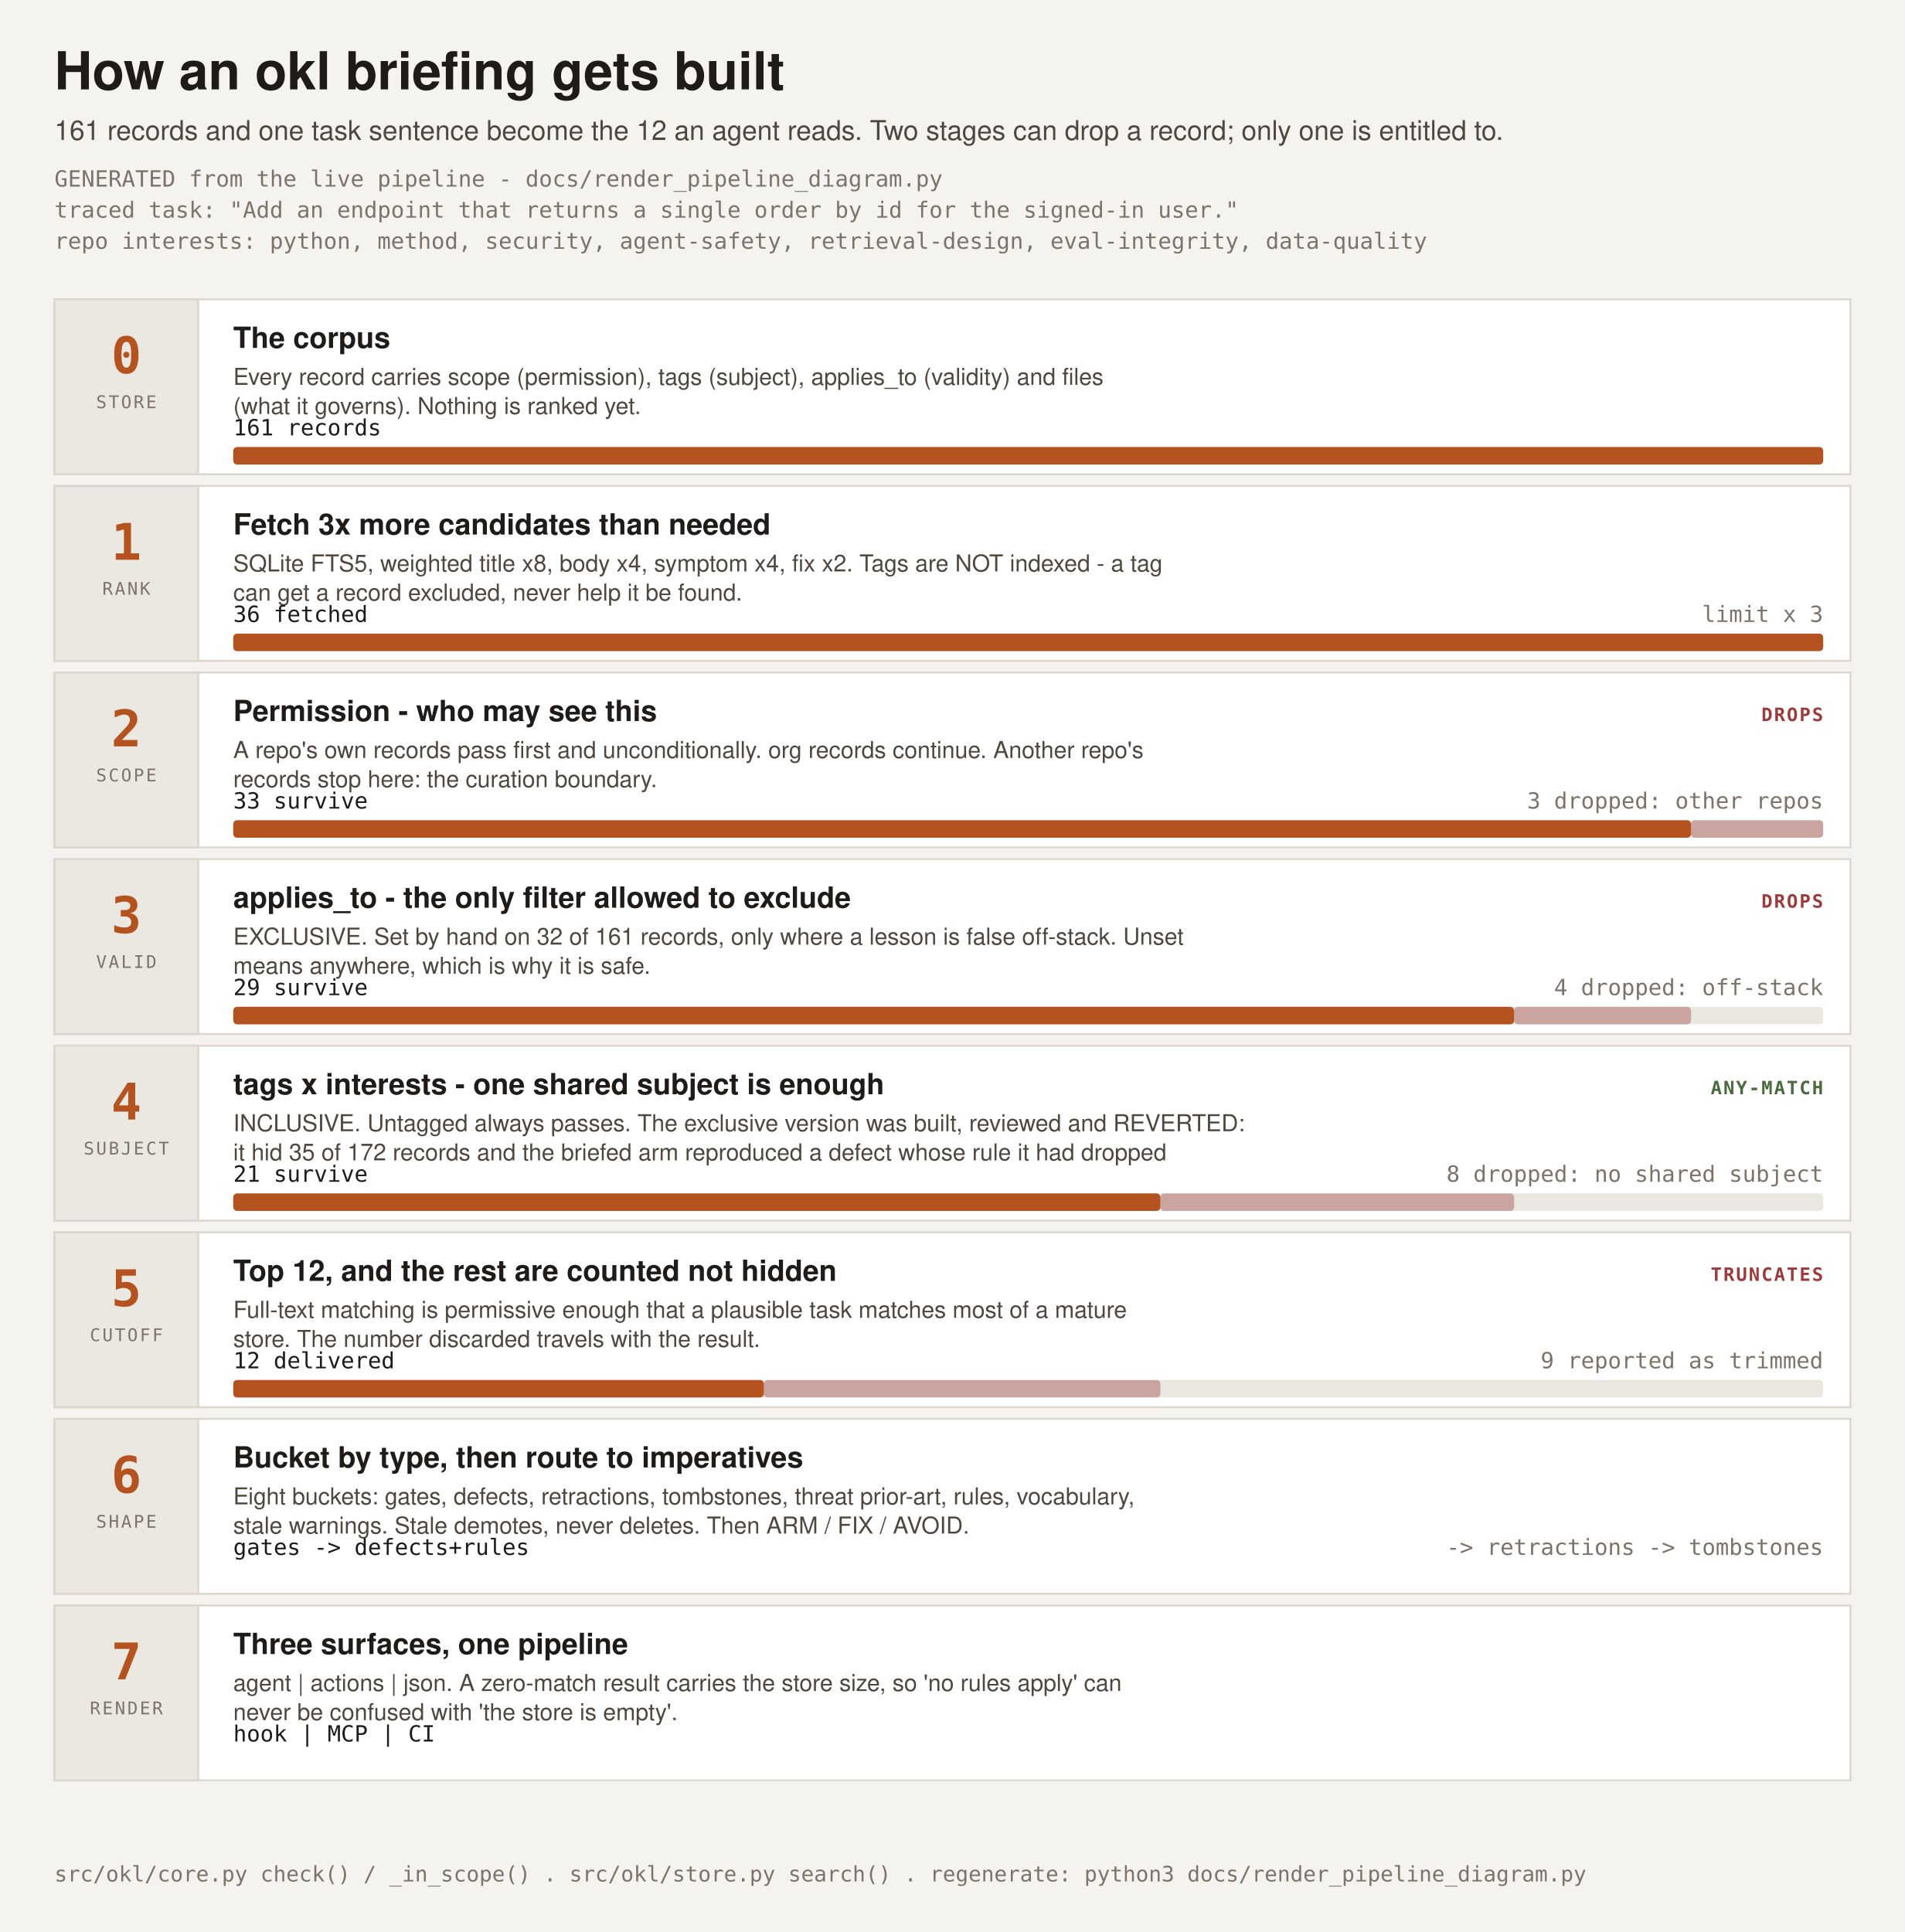
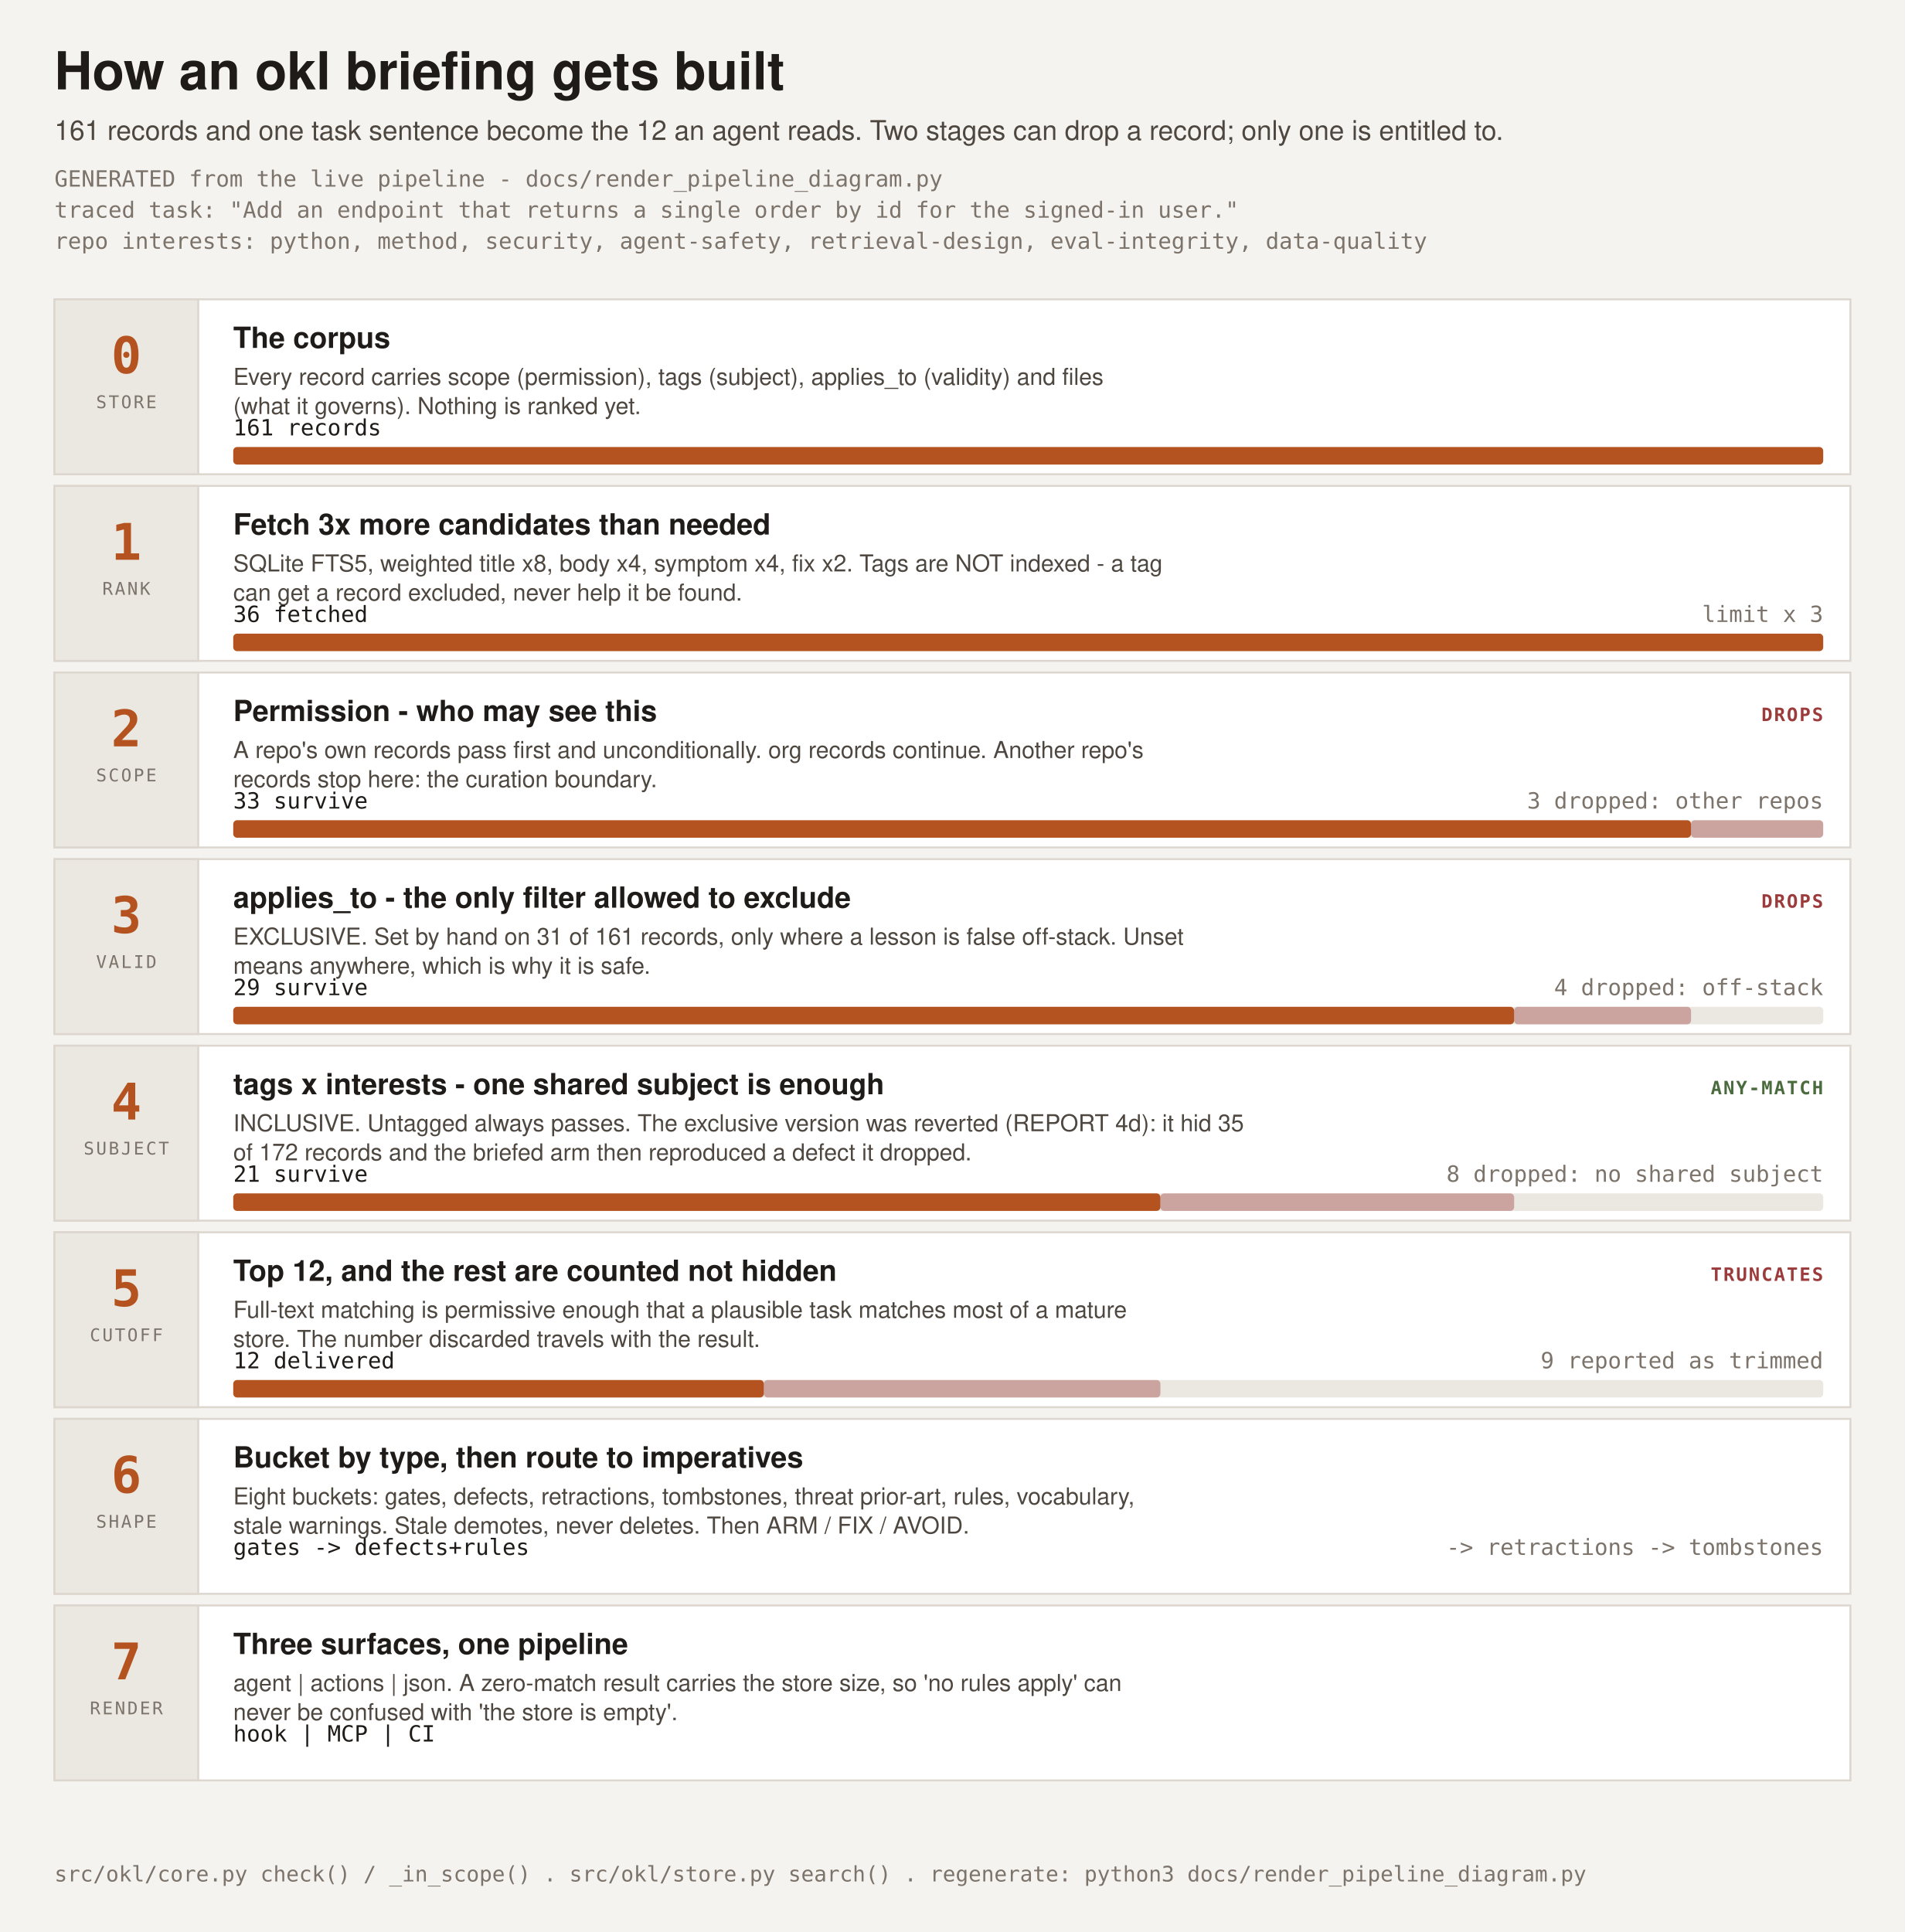
<svg xmlns="http://www.w3.org/2000/svg" width="980" height="994" viewBox="0 0 980 994" font-family="ui-sans-serif,-apple-system,Segoe UI,Helvetica,Arial,sans-serif">
  <rect width="980" height="994" fill="#F5F3F0" />
  <text x="28" y="46" font-size="27" font-weight="700" fill="#1E1B18">How an okl briefing gets built</text>
  <text x="28" y="72" font-size="14" fill="#4E4740">161 records and one task sentence become the 12 an agent reads. Two stages can drop a record; only one is entitled to.</text>
  <text x="28" y="96" font-size="11.5" font-family="ui-monospace,SFMono-Regular,Menlo,Consolas,monospace" fill="#7C736A">GENERATED from the live pipeline - docs/render_pipeline_diagram.py</text>
  <text x="28" y="112" font-size="11.5" font-family="ui-monospace,SFMono-Regular,Menlo,Consolas,monospace" fill="#7C736A">traced task: "Add an endpoint that returns a single order by id for the signed-in user."</text>
  <text x="28" y="128" font-size="11.5" font-family="ui-monospace,SFMono-Regular,Menlo,Consolas,monospace" fill="#7C736A">repo interests: python, method, security, agent-safety, retrieval-design, eval-integrity, data-quality</text>
  <rect x="28" y="154" width="924" height="90" fill="#FFFFFF" stroke="#DCD6CE" />
  <rect x="28" y="154" width="74" height="90" fill="#EBE7E1" stroke="#DCD6CE" />
  <text x="65" y="192" font-size="26" font-weight="700" fill="#B4531F" font-family="ui-monospace,SFMono-Regular,Menlo,Consolas,monospace" text-anchor="middle">0</text>
  <text x="65" y="210" font-size="9" fill="#7C736A" font-family="ui-monospace,SFMono-Regular,Menlo,Consolas,monospace" text-anchor="middle" letter-spacing="1">STORE</text>
  <text x="120" y="179" font-size="15" font-weight="600" fill="#1E1B18">The corpus</text>
  <text x="120" y="198" font-size="12" fill="#4E4740">Every record carries scope (permission), tags (subject), applies_to (validity) and files</text>
  <text x="120" y="213" font-size="12" fill="#4E4740">(what it governs). Nothing is ranked yet.</text>
  <text x="120" y="224" font-size="11.5" font-family="ui-monospace,SFMono-Regular,Menlo,Consolas,monospace" fill="#1E1B18" font-weight="500">161 records</text>
  <rect x="120" y="230" width="818" height="9" rx="2" fill="#EBE7E1" />
  <rect x="120" y="230" width="818" height="9" rx="2" fill="#B4531F" />
  <rect x="28" y="250" width="924" height="90" fill="#FFFFFF" stroke="#DCD6CE" />
  <rect x="28" y="250" width="74" height="90" fill="#EBE7E1" stroke="#DCD6CE" />
  <text x="65" y="288" font-size="26" font-weight="700" fill="#B4531F" font-family="ui-monospace,SFMono-Regular,Menlo,Consolas,monospace" text-anchor="middle">1</text>
  <text x="65" y="306" font-size="9" fill="#7C736A" font-family="ui-monospace,SFMono-Regular,Menlo,Consolas,monospace" text-anchor="middle" letter-spacing="1">RANK</text>
  <text x="120" y="275" font-size="15" font-weight="600" fill="#1E1B18">Fetch 3x more candidates than needed</text>
  <text x="120" y="294" font-size="12" fill="#4E4740">SQLite FTS5, weighted title x8, body x4, symptom x4, fix x2. Tags are NOT indexed - a tag</text>
  <text x="120" y="309" font-size="12" fill="#4E4740">can get a record excluded, never help it be found.</text>
  <text x="120" y="320" font-size="11.5" font-family="ui-monospace,SFMono-Regular,Menlo,Consolas,monospace" fill="#1E1B18" font-weight="500">36 fetched</text>
  <text x="938" y="320" font-size="11.5" font-family="ui-monospace,SFMono-Regular,Menlo,Consolas,monospace" fill="#7C736A" text-anchor="end">limit x 3</text>
  <rect x="120" y="326" width="818" height="9" rx="2" fill="#EBE7E1" />
  <rect x="120" y="326" width="818" height="9" rx="2" fill="#B4531F" />
  <rect x="28" y="346" width="924" height="90" fill="#FFFFFF" stroke="#DCD6CE" />
  <rect x="28" y="346" width="74" height="90" fill="#EBE7E1" stroke="#DCD6CE" />
  <text x="65" y="384" font-size="26" font-weight="700" fill="#B4531F" font-family="ui-monospace,SFMono-Regular,Menlo,Consolas,monospace" text-anchor="middle">2</text>
  <text x="65" y="402" font-size="9" fill="#7C736A" font-family="ui-monospace,SFMono-Regular,Menlo,Consolas,monospace" text-anchor="middle" letter-spacing="1">SCOPE</text>
  <text x="120" y="371" font-size="15" font-weight="600" fill="#1E1B18">Permission - who may see this</text>
  <text x="120" y="390" font-size="12" fill="#4E4740">A repo's own records pass first and unconditionally. org records continue. Another repo's</text>
  <text x="120" y="405" font-size="12" fill="#4E4740">records stop here: the curation boundary.</text>
  <text x="938" y="371" font-size="9.5" fill="#9B3B3B" font-family="ui-monospace,SFMono-Regular,Menlo,Consolas,monospace" font-weight="700" text-anchor="end" letter-spacing="0.8">DROPS</text>
  <text x="120" y="416" font-size="11.5" font-family="ui-monospace,SFMono-Regular,Menlo,Consolas,monospace" fill="#1E1B18" font-weight="500">33 survive</text>
  <text x="938" y="416" font-size="11.5" font-family="ui-monospace,SFMono-Regular,Menlo,Consolas,monospace" fill="#7C736A" text-anchor="end">3 dropped: other repos</text>
  <rect x="120" y="422" width="818" height="9" rx="2" fill="#EBE7E1" />
  <rect x="120" y="422" width="750" height="9" rx="2" fill="#B4531F" />
  <rect x="870" y="422" width="68" height="9" rx="2" fill="#9B3B3B" opacity="0.4" />
  <rect x="28" y="442" width="924" height="90" fill="#FFFFFF" stroke="#DCD6CE" />
  <rect x="28" y="442" width="74" height="90" fill="#EBE7E1" stroke="#DCD6CE" />
  <text x="65" y="480" font-size="26" font-weight="700" fill="#B4531F" font-family="ui-monospace,SFMono-Regular,Menlo,Consolas,monospace" text-anchor="middle">3</text>
  <text x="65" y="498" font-size="9" fill="#7C736A" font-family="ui-monospace,SFMono-Regular,Menlo,Consolas,monospace" text-anchor="middle" letter-spacing="1">VALID</text>
  <text x="120" y="467" font-size="15" font-weight="600" fill="#1E1B18">applies_to - the only filter allowed to exclude</text>
-   <text x="120" y="486" font-size="12" fill="#4E4740">EXCLUSIVE. Set by hand on 32 of 161 records, only where a lesson is false off-stack. Unset</text>
+   <text x="120" y="486" font-size="12" fill="#4E4740">EXCLUSIVE. Set by hand on 31 of 161 records, only where a lesson is false off-stack. Unset</text>
  <text x="120" y="501" font-size="12" fill="#4E4740">means anywhere, which is why it is safe.</text>
  <text x="938" y="467" font-size="9.5" fill="#9B3B3B" font-family="ui-monospace,SFMono-Regular,Menlo,Consolas,monospace" font-weight="700" text-anchor="end" letter-spacing="0.8">DROPS</text>
  <text x="120" y="512" font-size="11.5" font-family="ui-monospace,SFMono-Regular,Menlo,Consolas,monospace" fill="#1E1B18" font-weight="500">29 survive</text>
  <text x="938" y="512" font-size="11.5" font-family="ui-monospace,SFMono-Regular,Menlo,Consolas,monospace" fill="#7C736A" text-anchor="end">4 dropped: off-stack</text>
  <rect x="120" y="518" width="818" height="9" rx="2" fill="#EBE7E1" />
  <rect x="120" y="518" width="659" height="9" rx="2" fill="#B4531F" />
  <rect x="779" y="518" width="91" height="9" rx="2" fill="#9B3B3B" opacity="0.4" />
  <rect x="28" y="538" width="924" height="90" fill="#FFFFFF" stroke="#DCD6CE" />
  <rect x="28" y="538" width="74" height="90" fill="#EBE7E1" stroke="#DCD6CE" />
  <text x="65" y="576" font-size="26" font-weight="700" fill="#B4531F" font-family="ui-monospace,SFMono-Regular,Menlo,Consolas,monospace" text-anchor="middle">4</text>
  <text x="65" y="594" font-size="9" fill="#7C736A" font-family="ui-monospace,SFMono-Regular,Menlo,Consolas,monospace" text-anchor="middle" letter-spacing="1">SUBJECT</text>
  <text x="120" y="563" font-size="15" font-weight="600" fill="#1E1B18">tags x interests - one shared subject is enough</text>
-   <text x="120" y="582" font-size="12" fill="#4E4740">INCLUSIVE. Untagged always passes. The exclusive version was built, reviewed and REVERTED:</text>
-   <text x="120" y="597" font-size="12" fill="#4E4740">it hid 35 of 172 records and the briefed arm reproduced a defect whose rule it had dropped</text>
+   <text x="120" y="582" font-size="12" fill="#4E4740">INCLUSIVE. Untagged always passes. The exclusive version was reverted (REPORT 4d): it hid 35</text>
+   <text x="120" y="597" font-size="12" fill="#4E4740">of 172 records and the briefed arm then reproduced a defect it dropped.</text>
  <text x="938" y="563" font-size="9.5" fill="#4A6B3D" font-family="ui-monospace,SFMono-Regular,Menlo,Consolas,monospace" font-weight="700" text-anchor="end" letter-spacing="0.8">ANY-MATCH</text>
  <text x="120" y="608" font-size="11.5" font-family="ui-monospace,SFMono-Regular,Menlo,Consolas,monospace" fill="#1E1B18" font-weight="500">21 survive</text>
  <text x="938" y="608" font-size="11.5" font-family="ui-monospace,SFMono-Regular,Menlo,Consolas,monospace" fill="#7C736A" text-anchor="end">8 dropped: no shared subject</text>
  <rect x="120" y="614" width="818" height="9" rx="2" fill="#EBE7E1" />
  <rect x="120" y="614" width="477" height="9" rx="2" fill="#B4531F" />
  <rect x="597" y="614" width="182" height="9" rx="2" fill="#9B3B3B" opacity="0.4" />
  <rect x="28" y="634" width="924" height="90" fill="#FFFFFF" stroke="#DCD6CE" />
  <rect x="28" y="634" width="74" height="90" fill="#EBE7E1" stroke="#DCD6CE" />
  <text x="65" y="672" font-size="26" font-weight="700" fill="#B4531F" font-family="ui-monospace,SFMono-Regular,Menlo,Consolas,monospace" text-anchor="middle">5</text>
  <text x="65" y="690" font-size="9" fill="#7C736A" font-family="ui-monospace,SFMono-Regular,Menlo,Consolas,monospace" text-anchor="middle" letter-spacing="1">CUTOFF</text>
  <text x="120" y="659" font-size="15" font-weight="600" fill="#1E1B18">Top 12, and the rest are counted not hidden</text>
  <text x="120" y="678" font-size="12" fill="#4E4740">Full-text matching is permissive enough that a plausible task matches most of a mature</text>
  <text x="120" y="693" font-size="12" fill="#4E4740">store. The number discarded travels with the result.</text>
  <text x="938" y="659" font-size="9.5" fill="#9B3B3B" font-family="ui-monospace,SFMono-Regular,Menlo,Consolas,monospace" font-weight="700" text-anchor="end" letter-spacing="0.8">TRUNCATES</text>
  <text x="120" y="704" font-size="11.5" font-family="ui-monospace,SFMono-Regular,Menlo,Consolas,monospace" fill="#1E1B18" font-weight="500">12 delivered</text>
  <text x="938" y="704" font-size="11.5" font-family="ui-monospace,SFMono-Regular,Menlo,Consolas,monospace" fill="#7C736A" text-anchor="end">9 reported as trimmed</text>
  <rect x="120" y="710" width="818" height="9" rx="2" fill="#EBE7E1" />
  <rect x="120" y="710" width="273" height="9" rx="2" fill="#B4531F" />
  <rect x="393" y="710" width="204" height="9" rx="2" fill="#9B3B3B" opacity="0.4" />
  <rect x="28" y="730" width="924" height="90" fill="#FFFFFF" stroke="#DCD6CE" />
  <rect x="28" y="730" width="74" height="90" fill="#EBE7E1" stroke="#DCD6CE" />
  <text x="65" y="768" font-size="26" font-weight="700" fill="#B4531F" font-family="ui-monospace,SFMono-Regular,Menlo,Consolas,monospace" text-anchor="middle">6</text>
  <text x="65" y="786" font-size="9" fill="#7C736A" font-family="ui-monospace,SFMono-Regular,Menlo,Consolas,monospace" text-anchor="middle" letter-spacing="1">SHAPE</text>
  <text x="120" y="755" font-size="15" font-weight="600" fill="#1E1B18">Bucket by type, then route to imperatives</text>
  <text x="120" y="774" font-size="12" fill="#4E4740">Eight buckets: gates, defects, retractions, tombstones, threat prior-art, rules, vocabulary,</text>
  <text x="120" y="789" font-size="12" fill="#4E4740">stale warnings. Stale demotes, never deletes. Then ARM / FIX / AVOID.</text>
  <text x="120" y="800" font-size="11.5" font-family="ui-monospace,SFMono-Regular,Menlo,Consolas,monospace" fill="#1E1B18" font-weight="500">gates -&gt; defects+rules</text>
  <text x="938" y="800" font-size="11.5" font-family="ui-monospace,SFMono-Regular,Menlo,Consolas,monospace" fill="#7C736A" text-anchor="end">-&gt; retractions -&gt; tombstones</text>
  <rect x="28" y="826" width="924" height="90" fill="#FFFFFF" stroke="#DCD6CE" />
  <rect x="28" y="826" width="74" height="90" fill="#EBE7E1" stroke="#DCD6CE" />
  <text x="65" y="864" font-size="26" font-weight="700" fill="#B4531F" font-family="ui-monospace,SFMono-Regular,Menlo,Consolas,monospace" text-anchor="middle">7</text>
  <text x="65" y="882" font-size="9" fill="#7C736A" font-family="ui-monospace,SFMono-Regular,Menlo,Consolas,monospace" text-anchor="middle" letter-spacing="1">RENDER</text>
  <text x="120" y="851" font-size="15" font-weight="600" fill="#1E1B18">Three surfaces, one pipeline</text>
  <text x="120" y="870" font-size="12" fill="#4E4740">agent | actions | json. A zero-match result carries the store size, so 'no rules apply' can</text>
  <text x="120" y="885" font-size="12" fill="#4E4740">never be confused with 'the store is empty'.</text>
  <text x="120" y="896" font-size="11.5" font-family="ui-monospace,SFMono-Regular,Menlo,Consolas,monospace" fill="#1E1B18" font-weight="500">hook | MCP | CI</text>
  <text x="28" y="968" font-size="11" font-family="ui-monospace,SFMono-Regular,Menlo,Consolas,monospace" fill="#7C736A">src/okl/core.py check() / _in_scope() . src/okl/store.py search() . regenerate: python3 docs/render_pipeline_diagram.py</text>
</svg>
